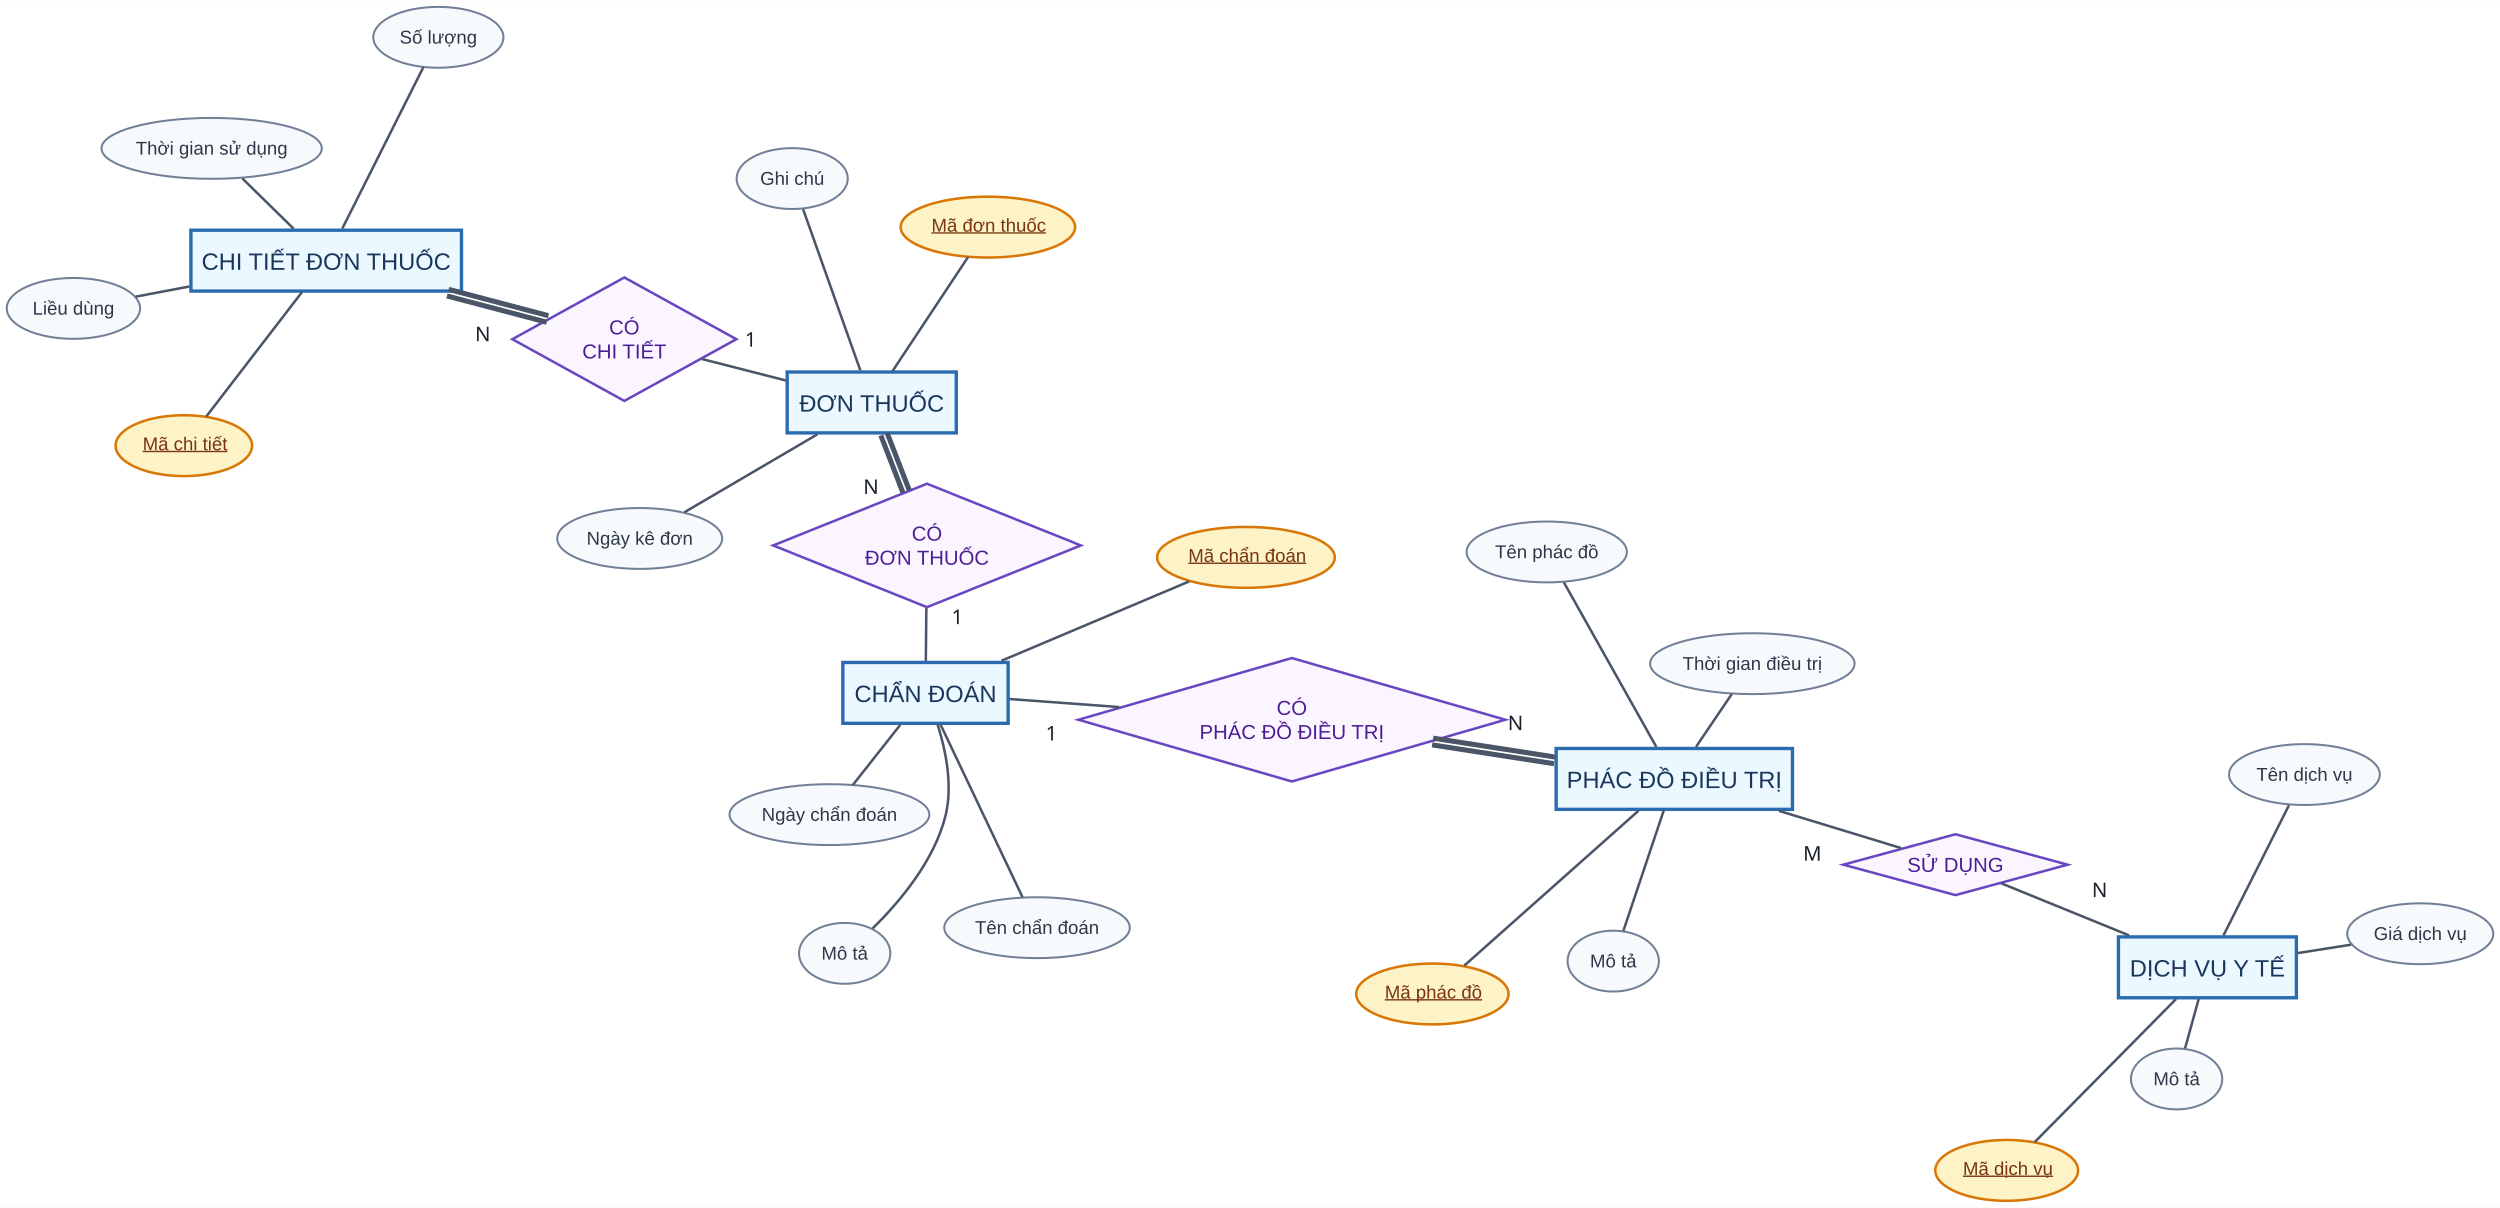
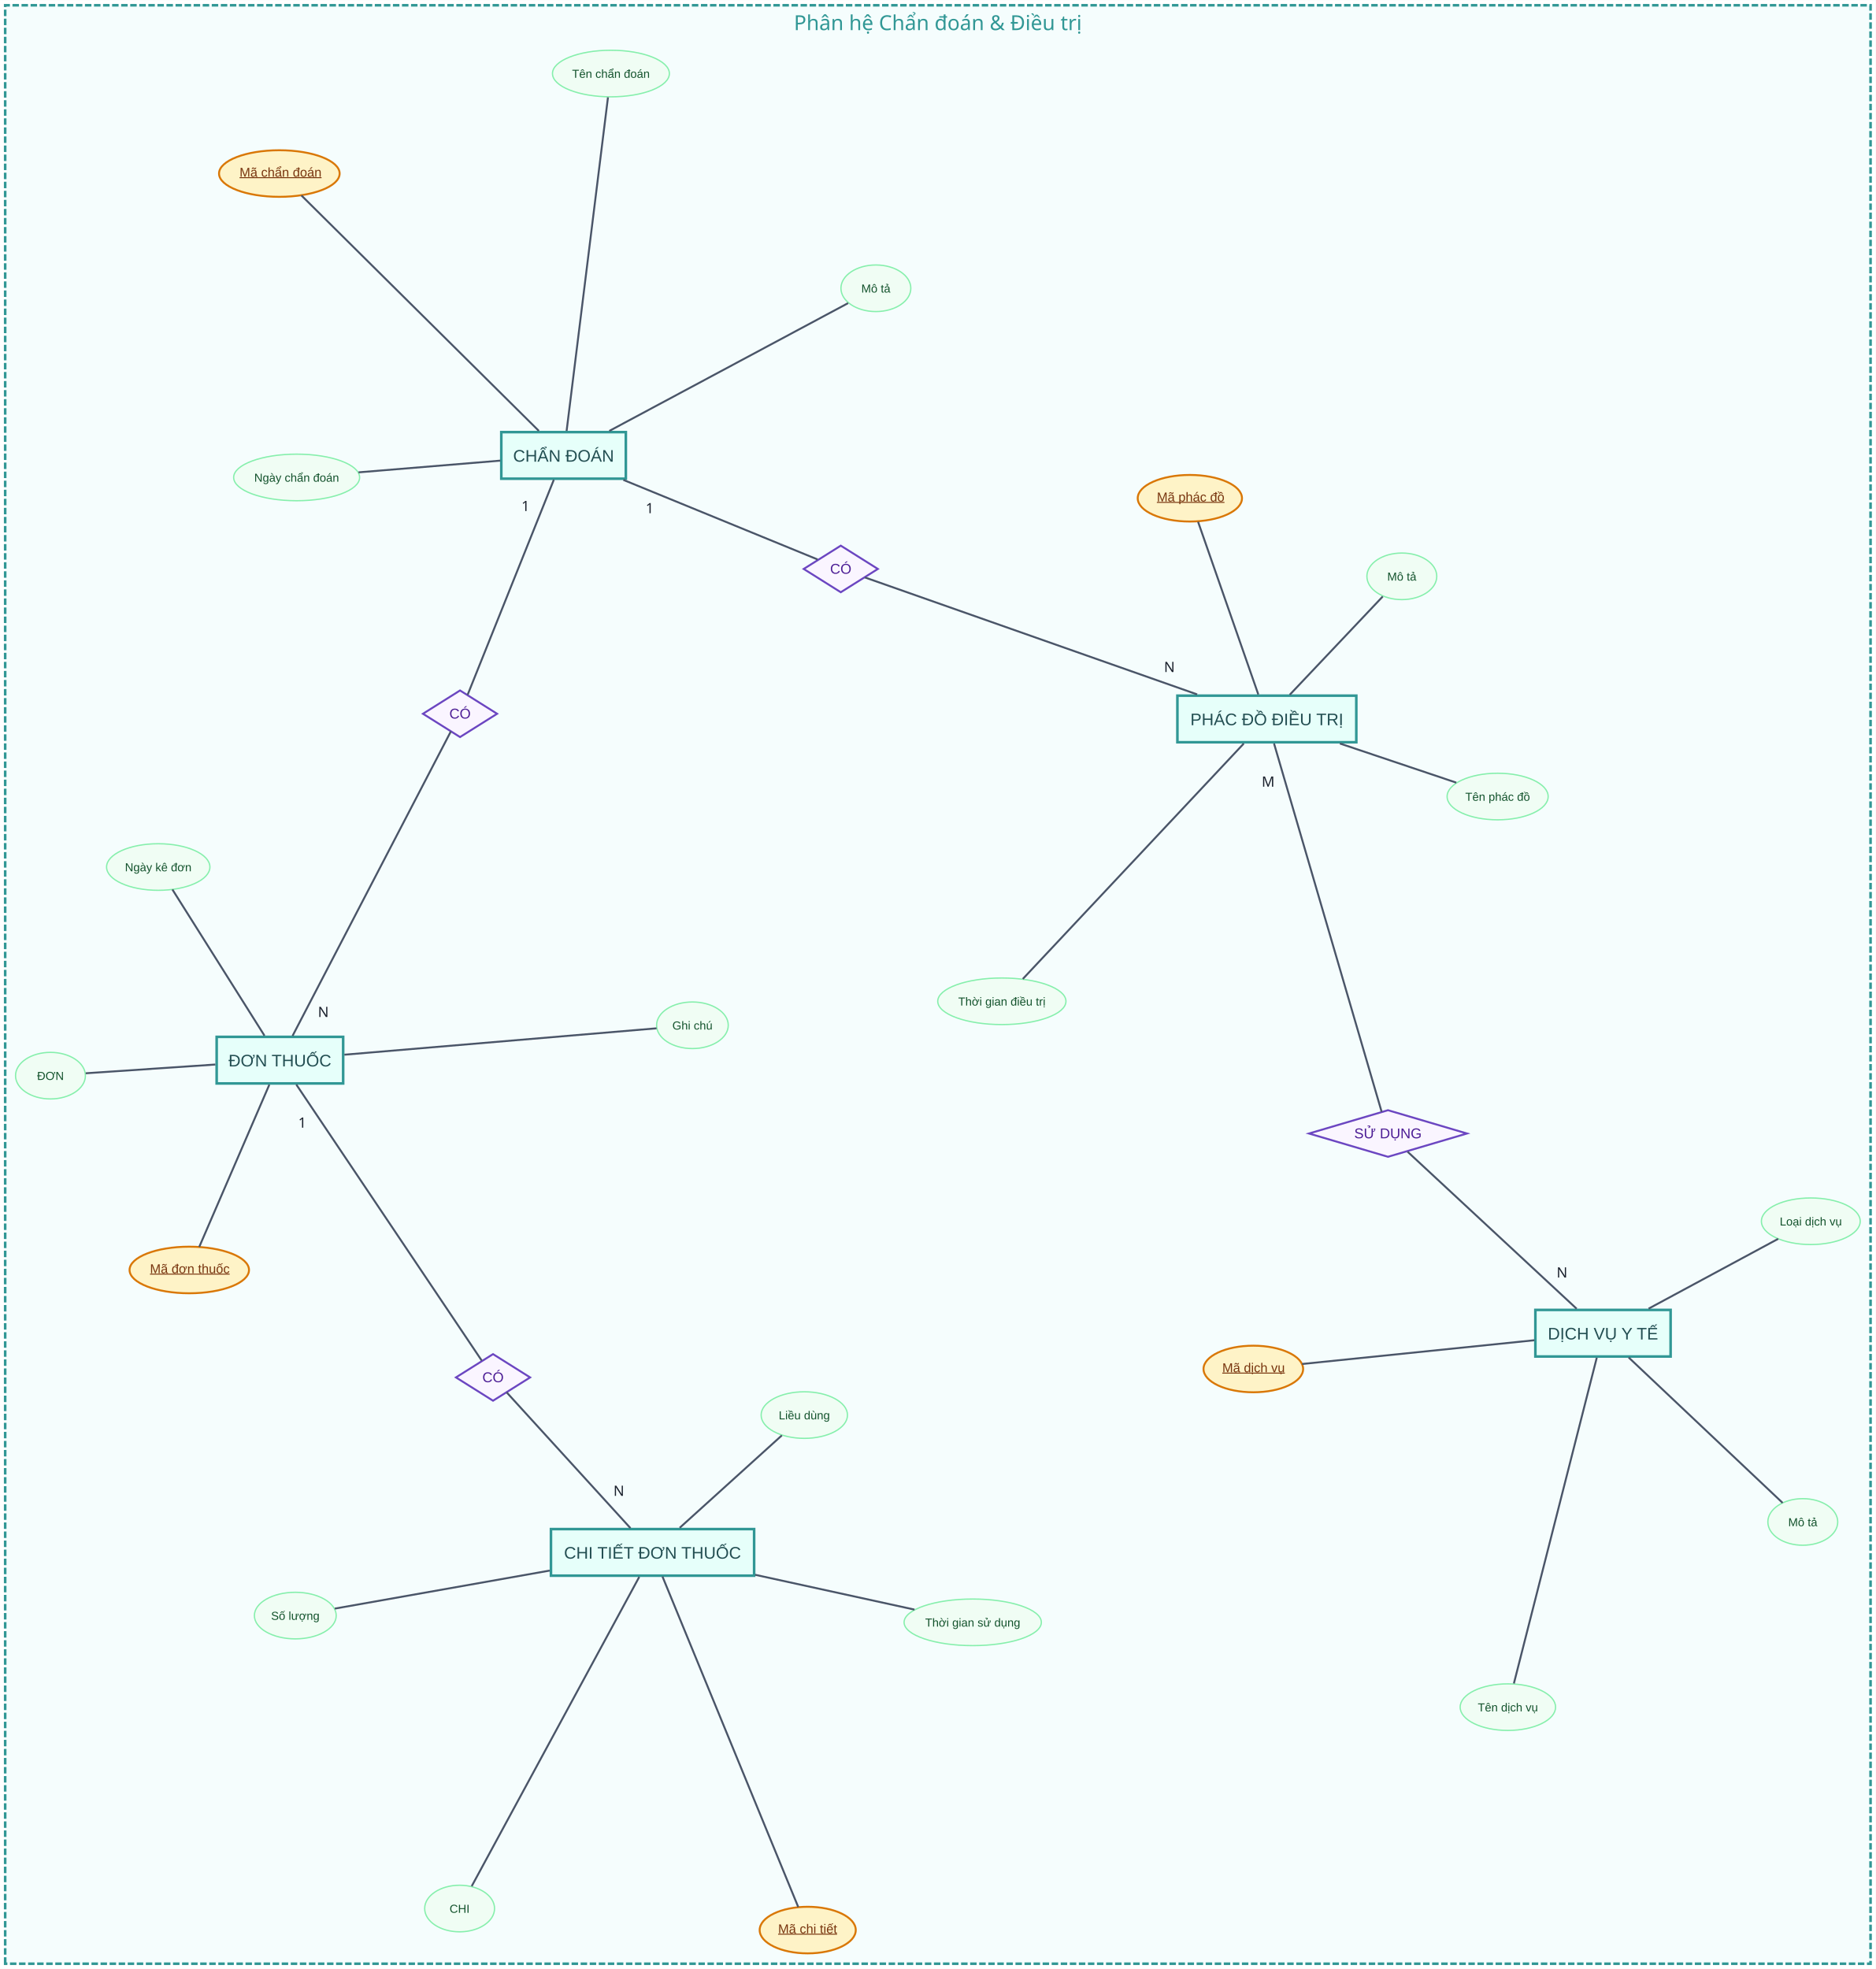
- <svg xmlns="http://www.w3.org/2000/svg" width="1478pt" height="714pt" viewBox="0.00 0.00 1478.44 714.07">
-   <g id="graph0" class="graph" transform="scale(1 1) rotate(0) translate(4 710.07)">
-     <polygon fill="#ffffff" stroke="none" points="-4,4 -4,-710.07 1474.44,-710.07 1474.44,4 -4,4" />
+ <svg xmlns="http://www.w3.org/2000/svg" width="1449pt" height="1521pt" viewBox="0.00 0.00 1449.49 1521.36">
+   <g id="graph0" class="graph" transform="scale(1 1) rotate(0) translate(4 1517.36)">
+     <polygon fill="#ffffff" stroke="none" points="-4,4 -4,-1517.36 1445.49,-1517.36 1445.49,4 -4,4" />
+     <g id="clust1" class="cluster">
+       <polygon fill="#f5fdfd" stroke="#319795" stroke-width="2" stroke-dasharray="5,2" points="0,0 0,-1513.36 1441.49,-1513.36 1441.49,0 0,0" />
+       <text text-anchor="middle" x="720.75" y="-1494.16" font-family="Arial Bold" font-size="16.00" fill="#319795">Phân hệ Chẩn đoán &amp; Điều trị</text>
+     </g>
    <g id="node1" class="node">
-       <polygon fill="#ebf8ff" stroke="#2b6cb0" stroke-width="2" points="592.19,-318.39 494.44,-318.39 494.44,-282.39 592.19,-282.39 592.19,-318.39" />
-       <text text-anchor="middle" x="543.32" y="-294.97" font-family="Arial" font-size="14.00" fill="#1a365d">CHẨN ĐOÁN</text>
+       <polygon fill="#e6fffa" stroke="#319795" stroke-width="2" points="479.63,-1183.53 383.38,-1183.53 383.38,-1147.53 479.63,-1147.53 479.63,-1183.53" />
+       <text text-anchor="middle" x="431.5" y="-1160.68" font-family="Arial" font-size="13.00" fill="#234e52">CHẨN ĐOÁN</text>
    </g>
    <g id="node6" class="node">
-       <ellipse fill="#fef3c7" stroke="#d97706" stroke-width="1.5" cx="732.84" cy="-380.52" rx="52.52" ry="18" />
-       <text text-anchor="start" x="698.71" y="-377.82" font-family="Arial" text-decoration="underline" font-size="11.00" fill="#78350f">Mã chẩn đoán</text>
+       <ellipse fill="#fef3c7" stroke="#d97706" stroke-width="1.5" cx="211.86" cy="-1383.34" rx="46.6" ry="18" />
+       <text text-anchor="start" x="181.11" y="-1380.84" font-family="Arial" text-decoration="underline" font-size="10.00" fill="#78350f">Mã chẩn đoán</text>
    </g>
    <g id="edge1" class="edge">
-       <path fill="none" stroke="#4a5568" stroke-width="1.5" d="M588.23,-319.38C622.27,-333.77 668.31,-353.24 699.22,-366.31" />
+       <path fill="none" stroke="#4a5568" stroke-width="1.5" d="M412.4,-1184.47C370.12,-1226.39 269.25,-1326.42 228.93,-1366.4" />
    </g>
    <g id="node11" class="node">
-       <ellipse fill="#f7fafc" stroke="#718096" stroke-width="1.2" cx="609.27" cy="-161.53" rx="54.86" ry="18" />
-       <text text-anchor="middle" x="609.27" y="-157.83" font-family="Arial" font-size="11.00" fill="#2d3748">Tên chẩn đoán</text>
+       <ellipse fill="#f0fdf4" stroke="#86efac" cx="468.1" cy="-1460.61" rx="45.17" ry="18" />
+       <text text-anchor="middle" x="468.1" y="-1457.31" font-family="Arial" font-size="9.00" fill="#14532d">Tên chẩn đoán</text>
    </g>
    <g id="edge2" class="edge">
-       <path fill="none" stroke="#4a5568" stroke-width="1.5" d="M552.21,-281.66C564.94,-254.87 588.19,-205.91 600.72,-179.53" />
+       <path fill="none" stroke="#4a5568" stroke-width="1.5" d="M433.85,-1184.43C440.47,-1237.86 459.28,-1389.47 465.82,-1442.24" />
    </g>
    <g id="node12" class="node">
-       <ellipse fill="#f7fafc" stroke="#718096" stroke-width="1.2" cx="495.52" cy="-146.35" rx="27" ry="18" />
-       <text text-anchor="middle" x="495.52" y="-142.65" font-family="Arial" font-size="11.00" fill="#2d3748">Mô tả</text>
+       <ellipse fill="#f0fdf4" stroke="#86efac" cx="672.84" cy="-1294.68" rx="27" ry="18" />
+       <text text-anchor="middle" x="672.84" y="-1291.38" font-family="Arial" font-size="9.00" fill="#14532d">Mô tả</text>
    </g>
    <g id="edge3" class="edge">
-       <path fill="none" stroke="#4a5568" stroke-width="1.5" d="M550.51,-281.6C555.13,-266.99 559.54,-246.27 555.3,-228.39 548.85,-201.12 527.35,-176.07 511.98,-161.01" />
+       <path fill="none" stroke="#4a5568" stroke-width="1.5" d="M466.85,-1184.44C517.65,-1211.63 609.75,-1260.92 651.38,-1283.2" />
    </g>
    <g id="node13" class="node">
-       <ellipse fill="#f7fafc" stroke="#718096" stroke-width="1.2" cx="486.5" cy="-228.39" rx="59.07" ry="18" />
-       <text text-anchor="middle" x="486.5" y="-224.69" font-family="Arial" font-size="11.00" fill="#2d3748">Ngày chẩn đoán</text>
+       <ellipse fill="#f0fdf4" stroke="#86efac" cx="225.23" cy="-1148.5" rx="48.67" ry="18" />
+       <text text-anchor="middle" x="225.23" y="-1145.2" font-family="Arial" font-size="9.00" fill="#14532d">Ngày chẩn đoán</text>
    </g>
    <g id="edge4" class="edge">
-       <path fill="none" stroke="#4a5568" stroke-width="1.5" d="M528.39,-281.47C519.71,-270.47 508.84,-256.7 500.35,-245.94" />
+       <path fill="none" stroke="#4a5568" stroke-width="1.5" d="M382.62,-1161.49C349.5,-1158.76 305.95,-1155.16 273.05,-1152.44" />
+     </g>
+     <g id="node27" class="node">
+       <polygon fill="#faf5ff" stroke="#6b46c1" stroke-width="1.5" points="351.49,-983.89 322.84,-965.89 351.49,-947.89 380.14,-965.89 351.49,-983.89" />
+       <text text-anchor="middle" x="351.49" y="-962.19" font-family="Arial" font-size="11.00" fill="#4c1d95">CÓ</text>
+     </g>
+     <g id="edge22" class="edge">
+       <path fill="none" stroke="#4a5568" stroke-width="1.5" d="M423.98,-1146.74C408.14,-1107.24 371.68,-1016.26 357.39,-980.61" />
+       <text text-anchor="middle" x="402.09" y="-1122.52" font-family="Arial Bold" font-size="11.00" fill="#1a202c">1</text>
+     </g>
+     <g id="node29" class="node">
+       <polygon fill="#faf5ff" stroke="#6b46c1" stroke-width="1.5" points="645.72,-1095.79 617.07,-1077.79 645.72,-1059.79 674.37,-1077.79 645.72,-1095.79" />
+       <text text-anchor="middle" x="645.72" y="-1074.09" font-family="Arial" font-size="11.00" fill="#4c1d95">CÓ</text>
+     </g>
+     <g id="edge26" class="edge">
+       <path fill="none" stroke="#4a5568" stroke-width="1.5" d="M477.72,-1146.6C524.71,-1127.35 595.1,-1098.52 627.81,-1085.12" />
+       <text text-anchor="middle" x="498.08" y="-1120.86" font-family="Arial Bold" font-size="11.00" fill="#1a202c">1</text>
+     </g>
+     <g id="node2" class="node">
+       <polygon fill="#e6fffa" stroke="#319795" stroke-width="2" points="261.18,-716.22 163.43,-716.22 163.43,-680.22 261.18,-680.22 261.18,-716.22" />
+       <text text-anchor="middle" x="212.31" y="-693.37" font-family="Arial" font-size="13.00" fill="#234e52">ĐƠN THUỐC</text>
+     </g>
+     <g id="node7" class="node">
+       <ellipse fill="#fef3c7" stroke="#d97706" stroke-width="1.5" cx="142.27" cy="-536.08" rx="46.15" ry="18" />
+       <text text-anchor="start" x="111.9" y="-533.58" font-family="Arial" text-decoration="underline" font-size="10.00" fill="#78350f">Mã đơn thuốc</text>
+     </g>
+     <g id="edge5" class="edge">
+       <path fill="none" stroke="#4a5568" stroke-width="1.5" d="M204.14,-679.3C190.5,-647.72 163.28,-584.71 149.96,-553.89" />
+     </g>
+     <g id="node14" class="node">
+       <ellipse fill="#f0fdf4" stroke="#86efac" cx="118.28" cy="-847.46" rx="39.93" ry="18" />
+       <text text-anchor="middle" x="118.28" y="-844.16" font-family="Arial" font-size="9.00" fill="#14532d">Ngày kê đơn</text>
+     </g>
+     <g id="edge6" class="edge">
+       <path fill="none" stroke="#4a5568" stroke-width="1.5" d="M200.4,-717.12C182.01,-746.3 147,-801.88 129.22,-830.1" />
+     </g>
+     <g id="node15" class="node">
+       <ellipse fill="#f0fdf4" stroke="#86efac" cx="531.08" cy="-725.17" rx="27.69" ry="18" />
+       <text text-anchor="middle" x="531.08" y="-721.87" font-family="Arial" font-size="9.00" fill="#14532d">Ghi chú</text>
+     </g>
+     <g id="edge7" class="edge">
+       <path fill="none" stroke="#4a5568" stroke-width="1.5" d="M262.11,-702.43C330.06,-708.17 449.48,-718.27 503.35,-722.82" />
+     </g>
+     <g id="node16" class="node">
+       <ellipse fill="#f0fdf4" stroke="#86efac" cx="35" cy="-686.24" rx="27" ry="18" />
+       <text text-anchor="middle" x="35" y="-682.94" font-family="Arial" font-size="9.00" fill="#14532d">ĐƠN</text>
+     </g>
+     <g id="edge8" class="edge">
+       <path fill="none" stroke="#4a5568" stroke-width="1.5" d="M162.44,-694.85C129.98,-692.66 88.86,-689.88 62.25,-688.08" />
+     </g>
+     <g id="node28" class="node">
+       <polygon fill="#faf5ff" stroke="#6b46c1" stroke-width="1.5" points="376.99,-471.06 348.34,-453.06 376.99,-435.06 405.65,-453.06 376.99,-471.06" />
+       <text text-anchor="middle" x="376.99" y="-449.36" font-family="Arial" font-size="11.00" fill="#4c1d95">CÓ</text>
+     </g>
+     <g id="edge24" class="edge">
+       <path fill="none" stroke="#4a5568" stroke-width="1.5" d="M224.96,-679.39C257.04,-631.62 340.99,-506.66 368.28,-466.03" />
+       <text text-anchor="middle" x="229.59" y="-646.05" font-family="Arial Bold" font-size="11.00" fill="#1a202c">1</text>
+     </g>
+     <g id="node3" class="node">
+       <polygon fill="#e6fffa" stroke="#319795" stroke-width="2" points="578.76,-335.86 421.76,-335.86 421.76,-299.86 578.76,-299.86 578.76,-335.86" />
+       <text text-anchor="middle" x="500.26" y="-313.01" font-family="Arial" font-size="13.00" fill="#234e52">CHI TIẾT ĐƠN THUỐC</text>
+     </g>
+     <g id="node8" class="node">
+       <ellipse fill="#fef3c7" stroke="#d97706" stroke-width="1.5" cx="620.17" cy="-26" rx="37.13" ry="18" />
+       <text text-anchor="start" x="597.29" y="-23.5" font-family="Arial" text-decoration="underline" font-size="10.00" fill="#78350f">Mã chi tiết</text>
+     </g>
+     <g id="edge9" class="edge">
+       <path fill="none" stroke="#4a5568" stroke-width="1.5" d="M507.94,-299.16C529.7,-246.19 591.55,-95.64 612.85,-43.8" />
+     </g>
+     <g id="node17" class="node">
+       <ellipse fill="#f0fdf4" stroke="#86efac" cx="224.2" cy="-269.02" rx="31.62" ry="18" />
+       <text text-anchor="middle" x="224.2" y="-265.72" font-family="Arial" font-size="9.00" fill="#14532d">Số lượng</text>
+     </g>
+     <g id="edge10" class="edge">
+       <path fill="none" stroke="#4a5568" stroke-width="1.5" d="M420.78,-303.8C365.35,-294 294.45,-281.45 254.72,-274.42" />
+     </g>
+     <g id="node18" class="node">
+       <ellipse fill="#f0fdf4" stroke="#86efac" cx="617.54" cy="-423.96" rx="33.37" ry="18" />
+       <text text-anchor="middle" x="617.54" y="-420.66" font-family="Arial" font-size="9.00" fill="#14532d">Liều dùng</text>
+     </g>
+     <g id="edge11" class="edge">
+       <path fill="none" stroke="#4a5568" stroke-width="1.5" d="M521.23,-336.83C543.76,-357.22 579.16,-389.24 600.19,-408.27" />
+     </g>
+     <g id="node19" class="node">
+       <ellipse fill="#f0fdf4" stroke="#86efac" cx="747.68" cy="-263.81" rx="53.04" ry="18" />
+       <text text-anchor="middle" x="747.68" y="-260.51" font-family="Arial" font-size="9.00" fill="#14532d">Thời gian sử dụng</text>
+     </g>
+     <g id="edge12" class="edge">
+       <path fill="none" stroke="#4a5568" stroke-width="1.5" d="M579.56,-300.54C620.27,-291.64 668.38,-281.14 702.68,-273.64" />
+     </g>
+     <g id="node20" class="node">
+       <ellipse fill="#f0fdf4" stroke="#86efac" cx="351.17" cy="-42.65" rx="27" ry="18" />
+       <text text-anchor="middle" x="351.17" y="-39.35" font-family="Arial" font-size="9.00" fill="#14532d">CHI</text>
+     </g>
+     <g id="edge13" class="edge">
+       <path fill="none" stroke="#4a5568" stroke-width="1.5" d="M490.01,-298.95C462.44,-248.06 387.01,-108.82 360.52,-59.91" />
+     </g>
+     <g id="node4" class="node">
+       <polygon fill="#e6fffa" stroke="#319795" stroke-width="2" points="1044.1,-979.88 905.85,-979.88 905.85,-943.88 1044.1,-943.88 1044.1,-979.88" />
+       <text text-anchor="middle" x="974.98" y="-957.03" font-family="Arial" font-size="13.00" fill="#234e52">PHÁC ĐỒ ĐIỀU TRỊ</text>
+     </g>
+     <g id="node9" class="node">
+       <ellipse fill="#fef3c7" stroke="#d97706" stroke-width="1.5" cx="915.47" cy="-1132.43" rx="40.29" ry="18" />
+       <text text-anchor="start" x="889.97" y="-1129.93" font-family="Arial" text-decoration="underline" font-size="10.00" fill="#78350f">Mã phác đồ</text>
+     </g>
+     <g id="edge14" class="edge">
+       <path fill="none" stroke="#4a5568" stroke-width="1.5" d="M968.38,-980.78C956.85,-1013.83 933.18,-1081.67 921.83,-1114.22" />
+     </g>
+     <g id="node21" class="node">
+       <ellipse fill="#f0fdf4" stroke="#86efac" cx="1153.31" cy="-901.93" rx="39.05" ry="18" />
+       <text text-anchor="middle" x="1153.31" y="-898.63" font-family="Arial" font-size="9.00" fill="#14532d">Tên phác đồ</text>
+     </g>
+     <g id="edge15" class="edge">
+       <path fill="none" stroke="#4a5568" stroke-width="1.5" d="M1031.4,-942.91C1061.1,-932.93 1096.42,-921.05 1121.37,-912.66" />
+     </g>
+     <g id="node22" class="node">
+       <ellipse fill="#f0fdf4" stroke="#86efac" cx="1079.28" cy="-1072.09" rx="27" ry="18" />
+       <text text-anchor="middle" x="1079.28" y="-1068.79" font-family="Arial" font-size="9.00" fill="#14532d">Mô tả</text>
+     </g>
+     <g id="edge16" class="edge">
+       <path fill="none" stroke="#4a5568" stroke-width="1.5" d="M992.67,-980.58C1012.9,-1001.95 1045.64,-1036.55 1064.54,-1056.52" />
+     </g>
+     <g id="node23" class="node">
+       <ellipse fill="#f0fdf4" stroke="#86efac" cx="770.19" cy="-743.71" rx="49.54" ry="18" />
+       <text text-anchor="middle" x="770.19" y="-740.41" font-family="Arial" font-size="9.00" fill="#14532d">Thời gian điều trị</text>
+     </g>
+     <g id="edge17" class="edge">
+       <path fill="none" stroke="#4a5568" stroke-width="1.5" d="M957.16,-942.9C917.85,-901.02 824.16,-801.21 786.39,-760.97" />
+     </g>
+     <g id="node5" class="node">
+       <polygon fill="#e6fffa" stroke="#319795" stroke-width="2" points="1286.98,-505.22 1182.48,-505.22 1182.48,-469.22 1286.98,-469.22 1286.98,-505.22" />
+       <text text-anchor="middle" x="1234.73" y="-482.37" font-family="Arial" font-size="13.00" fill="#234e52">DỊCH VỤ Y TẾ</text>
+     </g>
+     <g id="node10" class="node">
+       <ellipse fill="#fef3c7" stroke="#d97706" stroke-width="1.5" cx="964.52" cy="-459.58" rx="38.49" ry="18" />
+       <text text-anchor="start" x="940.52" y="-457.08" font-family="Arial" text-decoration="underline" font-size="10.00" fill="#78350f">Mã dịch vụ</text>
+     </g>
+     <g id="edge18" class="edge">
+       <path fill="none" stroke="#4a5568" stroke-width="1.5" d="M1181.67,-481.79C1128.8,-476.38 1048.95,-468.21 1002.24,-463.44" />
+     </g>
+     <g id="node24" class="node">
+       <ellipse fill="#f0fdf4" stroke="#86efac" cx="1161.22" cy="-198.27" rx="36.87" ry="18" />
+       <text text-anchor="middle" x="1161.22" y="-194.97" font-family="Arial" font-size="9.00" fill="#14532d">Tên dịch vụ</text>
+     </g>
+     <g id="edge19" class="edge">
+       <path fill="none" stroke="#4a5568" stroke-width="1.5" d="M1229.91,-468.26C1216.53,-415.65 1179.05,-268.34 1165.87,-216.55" />
    </g>
    <g id="node25" class="node">
-       <polygon fill="#faf5ff" stroke="#6b46c1" stroke-width="1.5" points="544.18,-424.08 453.18,-387.58 544.18,-351.08 635.18,-387.58 544.18,-424.08" />
-       <text text-anchor="middle" x="544.18" y="-390.43" font-family="Arial" font-size="12.00" fill="#4c1d95">CÓ</text>
-       <text text-anchor="middle" x="544.18" y="-376.18" font-family="Arial" font-size="12.00" fill="#4c1d95">ĐƠN THUỐC</text>
+       <ellipse fill="#f0fdf4" stroke="#86efac" cx="1389.13" cy="-341.38" rx="27" ry="18" />
+       <text text-anchor="middle" x="1389.13" y="-338.08" font-family="Arial" font-size="9.00" fill="#14532d">Mô tả</text>
    </g>
    <g id="edge20" class="edge">
-       <path fill="none" stroke="#4a5568" stroke-width="1.5" d="M543.51,-319.31C543.6,-328.53 543.71,-339.93 543.82,-350.77" />
-       <text text-anchor="middle" x="562.12" y="-341.06" font-family="Arial Bold" font-size="12.00" fill="#1a202c">1</text>
-     </g>
-     <g id="node27" class="node">
-       <polygon fill="#faf5ff" stroke="#6b46c1" stroke-width="1.5" points="759.95,-321 633.7,-284.5 759.95,-248 886.2,-284.5 759.95,-321" />
-       <text text-anchor="middle" x="759.95" y="-287.35" font-family="Arial" font-size="12.00" fill="#4c1d95">CÓ</text>
-       <text text-anchor="middle" x="759.95" y="-273.1" font-family="Arial" font-size="12.00" fill="#4c1d95">PHÁC ĐỒ ĐIỀU TRỊ</text>
-     </g>
-     <g id="edge24" class="edge">
-       <path fill="none" stroke="#4a5568" stroke-width="1.5" d="M593.02,-296.75C612.38,-295.33 635.32,-293.64 657.89,-291.99" />
-       <text text-anchor="middle" x="617.82" y="-272.25" font-family="Arial Bold" font-size="12.00" fill="#1a202c">1</text>
-     </g>
-     <g id="node2" class="node">
-       <polygon fill="#ebf8ff" stroke="#2b6cb0" stroke-width="2" points="561.52,-490.14 461.52,-490.14 461.52,-454.14 561.52,-454.14 561.52,-490.14" />
-       <text text-anchor="middle" x="511.52" y="-466.72" font-family="Arial" font-size="14.00" fill="#1a365d">ĐƠN THUỐC</text>
-     </g>
-     <g id="node7" class="node">
-       <ellipse fill="#fef3c7" stroke="#d97706" stroke-width="1.5" cx="580.21" cy="-575.84" rx="51.58" ry="18" />
-       <text text-anchor="start" x="546.84" y="-573.14" font-family="Arial" text-decoration="underline" font-size="11.00" fill="#78350f">Mã đơn thuốc</text>
-     </g>
-     <g id="edge5" class="edge">
-       <path fill="none" stroke="#4a5568" stroke-width="1.5" d="M523.8,-490.68C536.46,-509.79 556.05,-539.36 568.5,-558.15" />
-     </g>
-     <g id="node14" class="node">
-       <ellipse fill="#f7fafc" stroke="#718096" stroke-width="1.2" cx="374.3" cy="-391.71" rx="48.78" ry="18" />
-       <text text-anchor="middle" x="374.3" y="-388.01" font-family="Arial" font-size="11.00" fill="#2d3748">Ngày kê đơn</text>
-     </g>
-     <g id="edge6" class="edge">
-       <path fill="none" stroke="#4a5568" stroke-width="1.5" d="M479.35,-453.28C455.42,-439.26 423.18,-420.36 400.75,-407.21" />
-     </g>
-     <g id="node15" class="node">
-       <ellipse fill="#f7fafc" stroke="#718096" stroke-width="1.2" cx="464.49" cy="-604.54" rx="32.88" ry="18" />
-       <text text-anchor="middle" x="464.49" y="-600.84" font-family="Arial" font-size="11.00" fill="#2d3748">Ghi chú</text>
-     </g>
-     <g id="edge7" class="edge">
-       <path fill="none" stroke="#4a5568" stroke-width="1.5" d="M504.78,-491.11C495.74,-516.57 479.79,-561.46 470.92,-586.45" />
+       <path fill="none" stroke="#4a5568" stroke-width="1.5" d="M1254.6,-468.45C1285.71,-439.06 1345.29,-382.8 1373.53,-356.12" />
    </g>
    <g id="node26" class="node">
-       <polygon fill="#faf5ff" stroke="#6b46c1" stroke-width="1.5" points="365.21,-546.05 298.96,-509.55 365.21,-473.05 431.46,-509.55 365.21,-546.05" />
-       <text text-anchor="middle" x="365.21" y="-512.4" font-family="Arial" font-size="12.00" fill="#4c1d95">CÓ</text>
-       <text text-anchor="middle" x="365.21" y="-498.15" font-family="Arial" font-size="12.00" fill="#4c1d95">CHI TIẾT</text>
-     </g>
-     <g id="edge22" class="edge">
-       <path fill="none" stroke="#4a5568" stroke-width="1.5" d="M460.76,-485.12C444.58,-489.26 426.79,-493.81 410.99,-497.85" />
-       <text text-anchor="middle" x="439.91" y="-505.12" font-family="Arial Bold" font-size="12.00" fill="#1a202c">1</text>
-     </g>
-     <g id="node3" class="node">
-       <polygon fill="#ebf8ff" stroke="#2b6cb0" stroke-width="2" points="268.9,-574.01 108.9,-574.01 108.9,-538.01 268.9,-538.01 268.9,-574.01" />
-       <text text-anchor="middle" x="188.9" y="-550.59" font-family="Arial" font-size="14.00" fill="#1a365d">CHI TIẾT ĐƠN THUỐC</text>
-     </g>
-     <g id="node8" class="node">
-       <ellipse fill="#fef3c7" stroke="#d97706" stroke-width="1.5" cx="104.73" cy="-446.59" rx="40.36" ry="18" />
-       <text text-anchor="start" x="80.36" y="-443.89" font-family="Arial" text-decoration="underline" font-size="11.00" fill="#78350f">Mã chi tiết</text>
-     </g>
-     <g id="edge8" class="edge">
-       <path fill="none" stroke="#4a5568" stroke-width="1.5" d="M174.62,-537.45C158.77,-516.84 133.39,-483.85 117.97,-463.8" />
-     </g>
-     <g id="node16" class="node">
-       <ellipse fill="#f7fafc" stroke="#718096" stroke-width="1.2" cx="255.24" cy="-688.07" rx="38.49" ry="18" />
-       <text text-anchor="middle" x="255.24" y="-684.37" font-family="Arial" font-size="11.00" fill="#2d3748">Số lượng</text>
-     </g>
-     <g id="edge9" class="edge">
-       <path fill="none" stroke="#4a5568" stroke-width="1.5" d="M198.4,-574.93C211.23,-600.46 233.9,-645.6 246.39,-670.45" />
-     </g>
-     <g id="node17" class="node">
-       <ellipse fill="#f7fafc" stroke="#718096" stroke-width="1.2" cx="39.43" cy="-527.76" rx="39.43" ry="18" />
-       <text text-anchor="middle" x="39.43" y="-524.06" font-family="Arial" font-size="11.00" fill="#2d3748">Liều dùng</text>
-     </g>
-     <g id="edge10" class="edge">
-       <path fill="none" stroke="#4a5568" stroke-width="1.5" d="M108.04,-540.73C96.89,-538.62 85.93,-536.55 76.16,-534.7" />
-     </g>
-     <g id="node18" class="node">
-       <ellipse fill="#f7fafc" stroke="#718096" stroke-width="1.2" cx="121.17" cy="-622.4" rx="65.14" ry="18" />
-       <text text-anchor="middle" x="121.17" y="-618.7" font-family="Arial" font-size="11.00" fill="#2d3748">Thời gian sử dụng</text>
-     </g>
-     <g id="edge11" class="edge">
-       <path fill="none" stroke="#4a5568" stroke-width="1.5" d="M169.67,-574.86C160.13,-584.21 148.66,-595.45 139.28,-604.65" />
-     </g>
-     <g id="node4" class="node">
-       <polygon fill="#ebf8ff" stroke="#2b6cb0" stroke-width="2" points="1056.02,-267.51 916.27,-267.51 916.27,-231.51 1056.02,-231.51 1056.02,-267.51" />
-       <text text-anchor="middle" x="986.15" y="-244.08" font-family="Arial" font-size="14.00" fill="#1a365d">PHÁC ĐỒ ĐIỀU TRỊ</text>
-     </g>
-     <g id="node9" class="node">
-       <ellipse fill="#fef3c7" stroke="#d97706" stroke-width="1.5" cx="843.07" cy="-122.33" rx="45.04" ry="18" />
-       <text text-anchor="start" x="814.94" y="-119.63" font-family="Arial" text-decoration="underline" font-size="11.00" fill="#78350f">Mã phác đồ</text>
-     </g>
-     <g id="edge12" class="edge">
-       <path fill="none" stroke="#4a5568" stroke-width="1.5" d="M965.03,-230.74C937.21,-206.01 888.66,-162.86 861.98,-139.14" />
-     </g>
-     <g id="node19" class="node">
-       <ellipse fill="#f7fafc" stroke="#718096" stroke-width="1.2" cx="910.71" cy="-383.73" rx="47.38" ry="18" />
-       <text text-anchor="middle" x="910.71" y="-380.03" font-family="Arial" font-size="11.00" fill="#2d3748">Tên phác đồ</text>
-     </g>
-     <g id="edge13" class="edge">
-       <path fill="none" stroke="#4a5568" stroke-width="1.5" d="M975.5,-268.45C960.96,-294.33 935.08,-340.38 920.83,-365.74" />
-     </g>
-     <g id="node20" class="node">
-       <ellipse fill="#f7fafc" stroke="#718096" stroke-width="1.2" cx="950.03" cy="-141.76" rx="27" ry="18" />
-       <text text-anchor="middle" x="950.03" y="-138.06" font-family="Arial" font-size="11.00" fill="#2d3748">Mô tả</text>
-     </g>
-     <g id="edge14" class="edge">
-       <path fill="none" stroke="#4a5568" stroke-width="1.5" d="M979.86,-230.74C973.15,-210.72 962.6,-179.25 956.01,-159.6" />
-     </g>
-     <g id="node21" class="node">
-       <ellipse fill="#f7fafc" stroke="#718096" stroke-width="1.2" cx="1032.29" cy="-317.66" rx="60.47" ry="18" />
-       <text text-anchor="middle" x="1032.29" y="-313.96" font-family="Arial" font-size="11.00" fill="#2d3748">Thời gian điều trị</text>
-     </g>
-     <g id="edge15" class="edge">
-       <path fill="none" stroke="#4a5568" stroke-width="1.5" d="M999,-268.49C1005.61,-278.26 1013.63,-290.1 1020.14,-299.71" />
-     </g>
-     <g id="node28" class="node">
-       <polygon fill="#faf5ff" stroke="#6b46c1" stroke-width="1.5" points="1152.4,-216.79 1086.06,-198.79 1152.4,-180.79 1218.73,-198.79 1152.4,-216.79" />
-       <text text-anchor="middle" x="1152.4" y="-194.52" font-family="Arial" font-size="12.00" fill="#4c1d95">SỬ DỤNG</text>
-     </g>
-     <g id="edge26" class="edge">
-       <path fill="none" stroke="#4a5568" stroke-width="1.5" d="M1048.05,-230.62C1072.61,-223.13 1099.81,-214.83 1120.29,-208.59" />
-       <text text-anchor="middle" x="1067.77" y="-201.15" font-family="Arial Bold" font-size="12.00" fill="#1a202c">M</text>
-     </g>
-     <g id="node5" class="node">
-       <polygon fill="#ebf8ff" stroke="#2b6cb0" stroke-width="2" points="1354.03,-156.08 1248.78,-156.08 1248.78,-120.08 1354.03,-120.08 1354.03,-156.08" />
-       <text text-anchor="middle" x="1301.4" y="-132.66" font-family="Arial" font-size="14.00" fill="#1a365d">DỊCH VỤ Y TẾ</text>
-     </g>
-     <g id="node10" class="node">
-       <ellipse fill="#fef3c7" stroke="#d97706" stroke-width="1.5" cx="1182.71" cy="-18" rx="42.23" ry="18" />
-       <text text-anchor="start" x="1156.84" y="-15.3" font-family="Arial" text-decoration="underline" font-size="11.00" fill="#78350f">Mã dịch vụ</text>
-     </g>
-     <g id="edge16" class="edge">
-       <path fill="none" stroke="#4a5568" stroke-width="1.5" d="M1282.86,-119.32C1259.91,-96.1 1221.18,-56.92 1199.22,-34.7" />
-     </g>
-     <g id="node22" class="node">
-       <ellipse fill="#f7fafc" stroke="#718096" stroke-width="1.2" cx="1358.78" cy="-252.09" rx="44.57" ry="18" />
-       <text text-anchor="middle" x="1358.78" y="-248.39" font-family="Arial" font-size="11.00" fill="#2d3748">Tên dịch vụ</text>
-     </g>
-     <g id="edge17" class="edge">
-       <path fill="none" stroke="#4a5568" stroke-width="1.5" d="M1310.88,-156.91C1321.64,-178.28 1339.07,-212.92 1349.67,-233.99" />
-     </g>
-     <g id="node23" class="node">
-       <ellipse fill="#f7fafc" stroke="#718096" stroke-width="1.2" cx="1427.28" cy="-157.94" rx="43.17" ry="18" />
-       <text text-anchor="middle" x="1427.28" y="-154.24" font-family="Arial" font-size="11.00" fill="#2d3748">Giá dịch vụ</text>
-     </g>
-     <g id="edge18" class="edge">
-       <path fill="none" stroke="#4a5568" stroke-width="1.5" d="M1354.79,-146.51C1365.37,-148.18 1376.33,-149.91 1386.42,-151.5" />
-     </g>
-     <g id="node24" class="node">
-       <ellipse fill="#f7fafc" stroke="#718096" stroke-width="1.2" cx="1283.19" cy="-72.07" rx="27" ry="18" />
-       <text text-anchor="middle" x="1283.19" y="-68.37" font-family="Arial" font-size="11.00" fill="#2d3748">Mô tả</text>
-     </g>
-     <g id="edge19" class="edge">
-       <path fill="none" stroke="#4a5568" stroke-width="1.5" d="M1296.23,-119.34C1293.71,-110.2 1290.69,-99.24 1288.19,-90.17" />
+       <ellipse fill="#f0fdf4" stroke="#86efac" cx="1395.32" cy="-573.73" rx="38.18" ry="18" />
+       <text text-anchor="middle" x="1395.32" y="-570.43" font-family="Arial" font-size="9.00" fill="#14532d">Loại dịch vụ</text>
    </g>
    <g id="edge21" class="edge">
-       <path fill="none" stroke="#4a5568" stroke-width="3" d="M533.7,-420.27C529.29,-431.68 524.47,-444.16 520.63,-454.1" />
-       <path fill="none" stroke="none" stroke-width="3" d="M531.83,-419.55C527.43,-430.96 522.61,-443.44 518.77,-453.38" />
-       <path fill="none" stroke="#4a5568" stroke-width="3" d="M529.97,-418.83C525.56,-430.24 520.74,-442.72 516.9,-452.66" />
-       <text text-anchor="middle" x="511.09" y="-418.04" font-family="Arial Bold" font-size="12.00" fill="#1a202c">N</text>
+       <path fill="none" stroke="#4a5568" stroke-width="1.5" d="M1269.97,-506.2C1300.26,-522.52 1343.18,-545.64 1370.12,-560.16" />
+     </g>
+     <g id="node30" class="node">
+       <polygon fill="#faf5ff" stroke="#6b46c1" stroke-width="1.5" points="1068.57,-659.54 1007.52,-641.54 1068.57,-623.54 1129.62,-641.54 1068.57,-659.54" />
+       <text text-anchor="middle" x="1068.57" y="-637.84" font-family="Arial" font-size="11.00" fill="#4c1d95">SỬ DỤNG</text>
+     </g>
+     <g id="edge28" class="edge">
+       <path fill="none" stroke="#4a5568" stroke-width="1.5" d="M1214.36,-506.14C1180.56,-537.53 1113.66,-599.66 1083.7,-627.49" />
+       <text text-anchor="middle" x="1203.06" y="-530.23" font-family="Arial Bold" font-size="11.00" fill="#1a202c">N</text>
    </g>
    <g id="edge23" class="edge">
-       <path fill="none" stroke="#4a5568" stroke-width="3" d="M320.32,-523.45C302.36,-528.18 281.28,-533.74 261.34,-538.99" />
-       <path fill="none" stroke="none" stroke-width="3" d="M319.81,-521.51C301.85,-526.25 280.77,-531.8 260.83,-537.06" />
-       <path fill="none" stroke="#4a5568" stroke-width="3" d="M319.3,-519.58C301.34,-524.31 280.26,-529.87 260.32,-535.12" />
-       <text text-anchor="middle" x="281.5" y="-508.35" font-family="Arial Bold" font-size="12.00" fill="#1a202c">N</text>
+       <path fill="none" stroke="#4a5568" stroke-width="1.5" d="M344.4,-952.25C321.35,-907.93 248.55,-767.93 222.07,-716.99" />
+       <text text-anchor="middle" x="245.86" y="-731.56" font-family="Arial Bold" font-size="11.00" fill="#1a202c">N</text>
    </g>
    <g id="edge25" class="edge">
-       <path fill="none" stroke="#4a5568" stroke-width="3" d="M842.91,-269.64C866.59,-265.98 892.15,-262.03 915.02,-258.49" />
-       <path fill="none" stroke="none" stroke-width="3" d="M843.21,-271.62C866.9,-267.96 892.46,-264 915.33,-260.46" />
-       <path fill="none" stroke="#4a5568" stroke-width="3" d="M843.52,-273.6C867.2,-269.93 892.76,-265.98 915.63,-262.44" />
-       <text text-anchor="middle" x="892.23" y="-278.34" font-family="Arial Bold" font-size="12.00" fill="#1a202c">N</text>
+       <path fill="none" stroke="#4a5568" stroke-width="1.5" d="M387.5,-441.54C408.81,-418.16 457.27,-365.01 483.18,-336.6" />
+       <text text-anchor="middle" x="474.23" y="-361.53" font-family="Arial Bold" font-size="11.00" fill="#1a202c">N</text>
    </g>
    <g id="edge27" class="edge">
-       <path fill="none" stroke="#4a5568" stroke-width="1.5" d="M1179.38,-187.8C1200.43,-179.22 1230.17,-167.11 1255.02,-156.98" />
-       <text text-anchor="middle" x="1237.67" y="-179.6" font-family="Arial Bold" font-size="12.00" fill="#1a202c">N</text>
+       <path fill="none" stroke="#4a5568" stroke-width="1.5" d="M664.37,-1071.23C713.14,-1054.06 845.89,-1007.32 921.11,-980.84" />
+       <text text-anchor="middle" x="899.68" y="-998.13" font-family="Arial Bold" font-size="11.00" fill="#1a202c">N</text>
+     </g>
+     <g id="edge29" class="edge">
+       <path fill="none" stroke="#4a5568" stroke-width="1.5" d="M1063.67,-658.31C1047.72,-712.9 997.36,-885.26 980.52,-942.9" />
+       <text text-anchor="middle" x="975.98" y="-909.54" font-family="Arial Bold" font-size="11.00" fill="#1a202c">M</text>
    </g>
  </g>
</svg>
